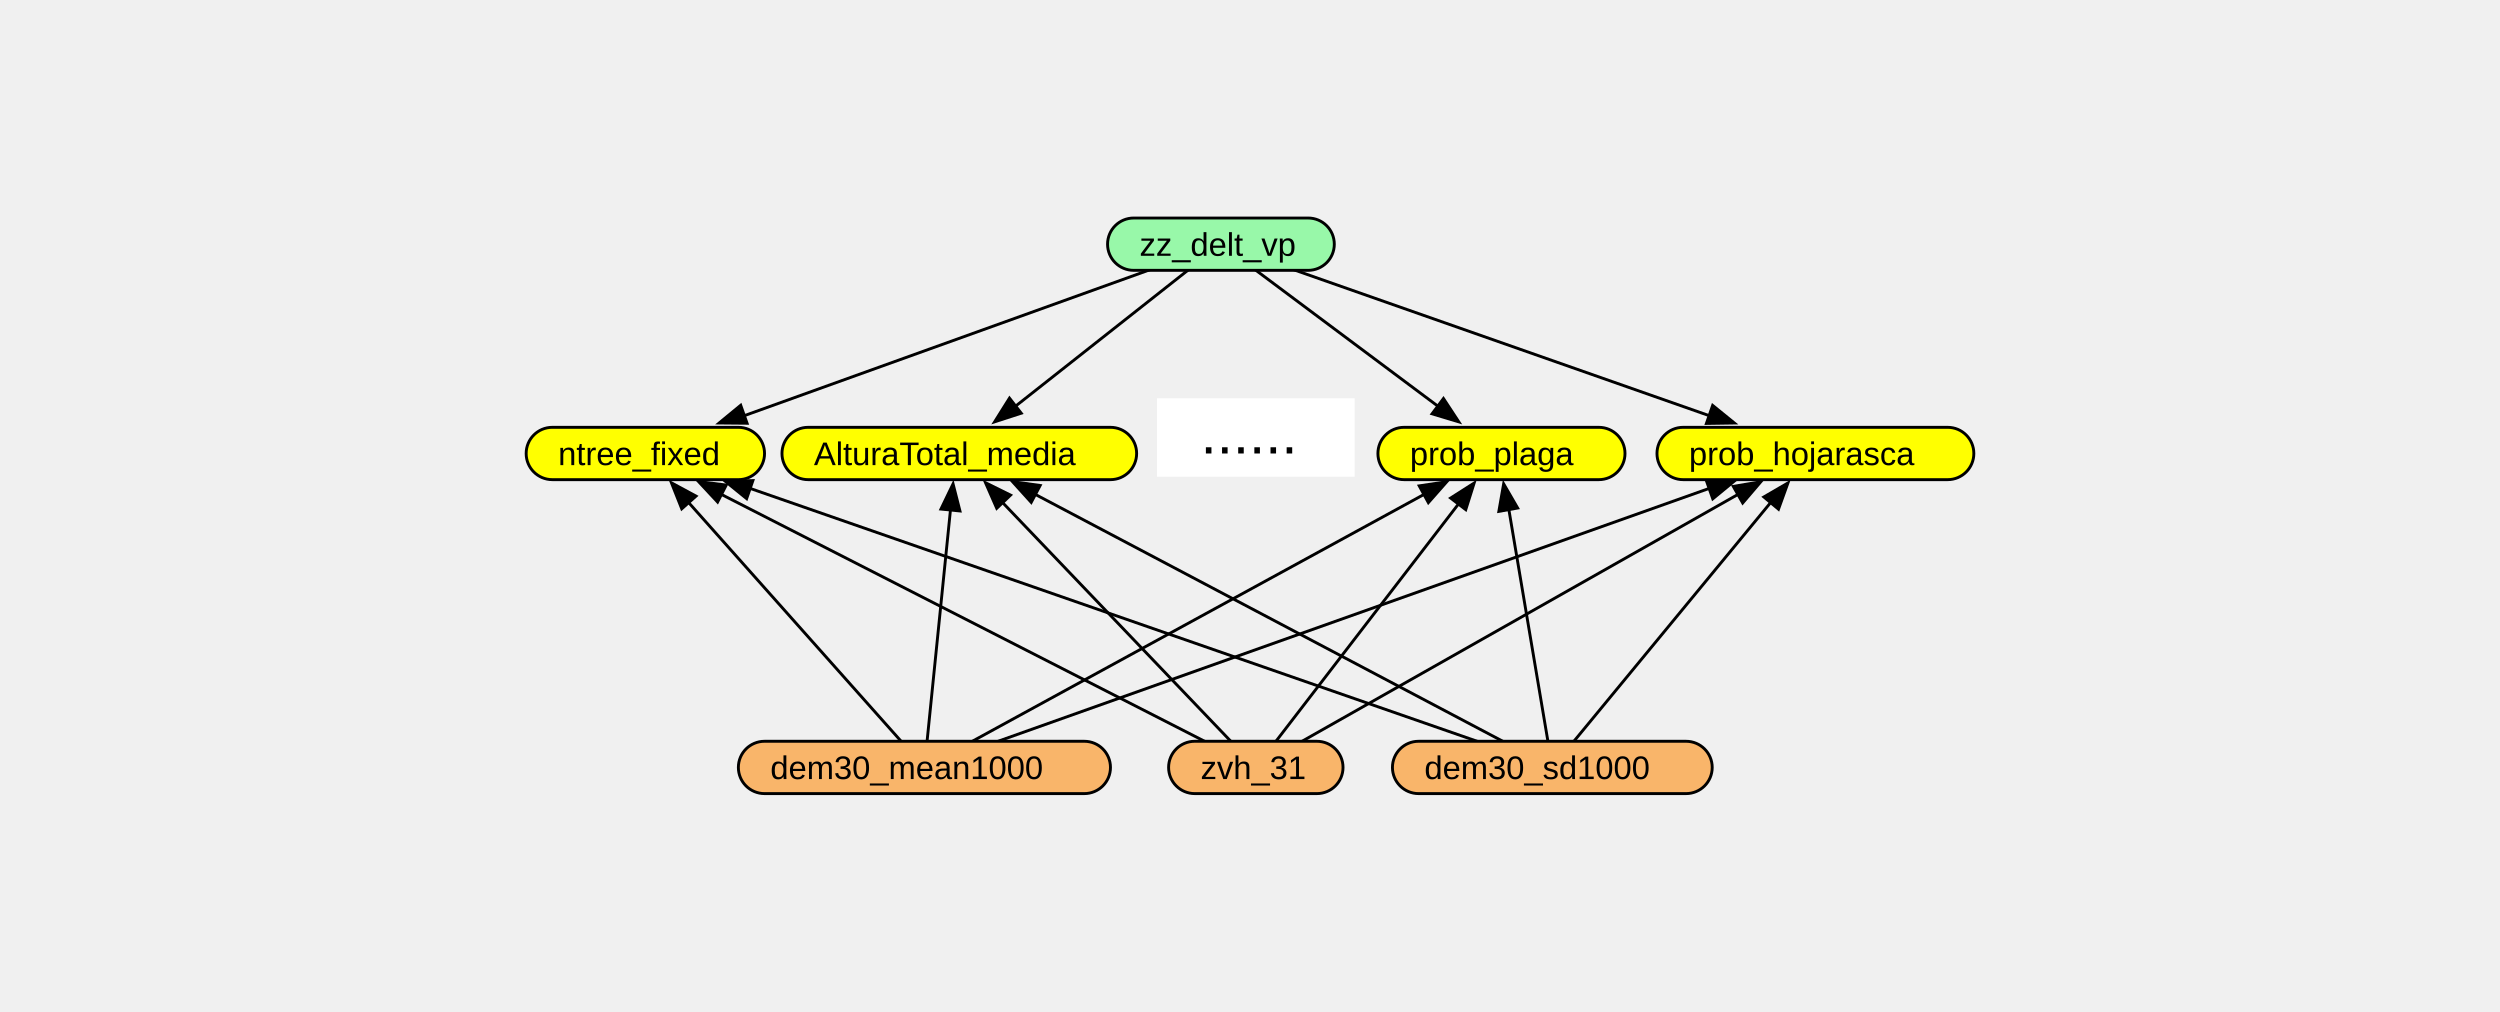
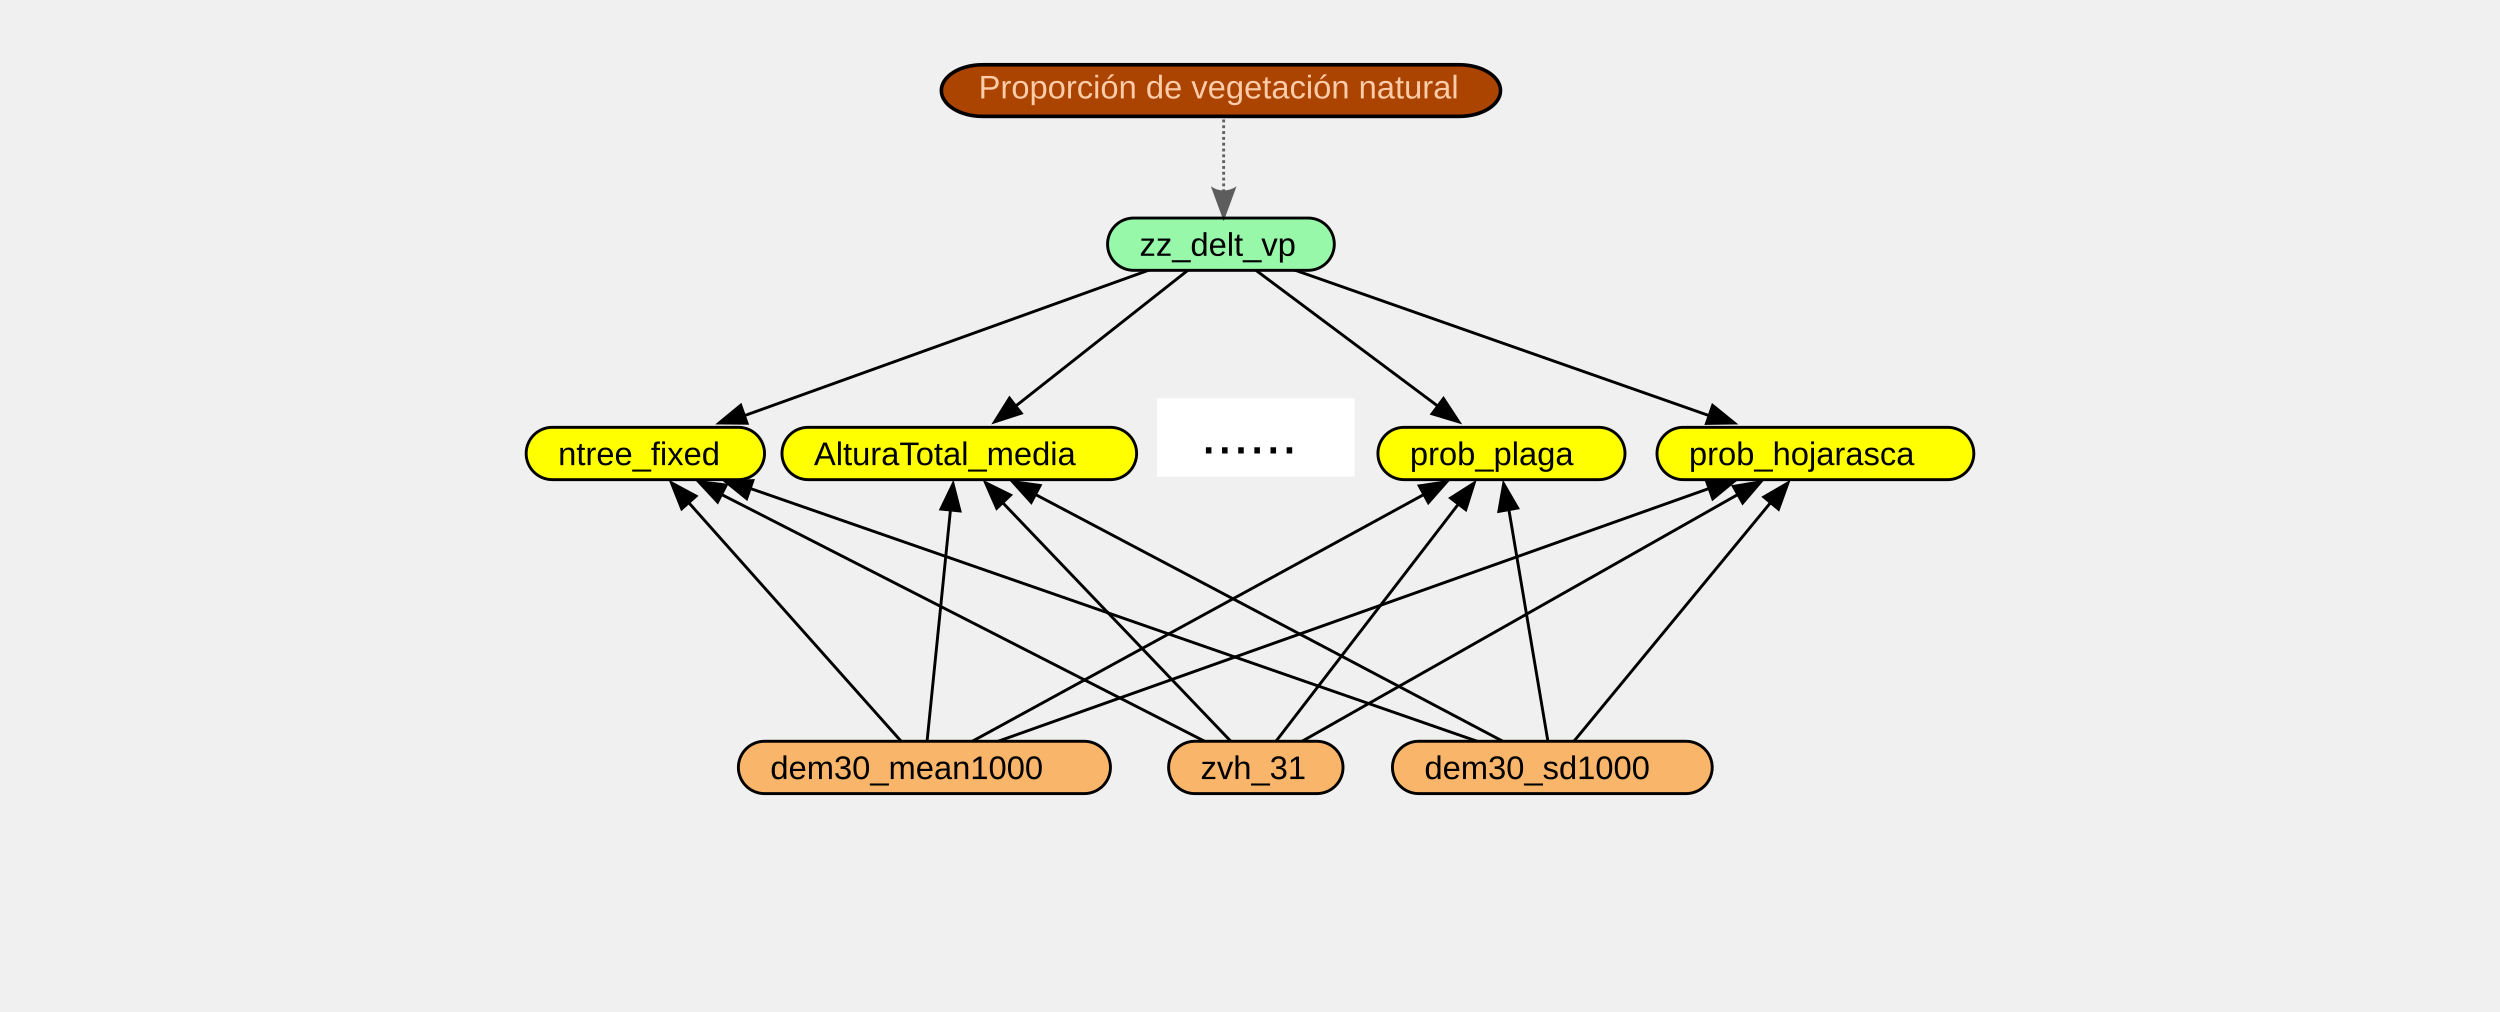
<svg xmlns="http://www.w3.org/2000/svg" width="860" height="348" viewBox="0 0 860 348" xml:space="preserve" version="1.1" id="svg2">
-   <defs id="defs133" />
+   <defs id="defs133">
+     <marker orient="auto" refY="0.0" refX="0.0" id="Arrow2Lend" style="overflow:visible;">
+       <path id="path3970" style="fill-rule:evenodd;stroke-width:0.625;stroke-linejoin:round;" d="M 8.719,4.034 L -2.207,0.016 L 8.719,-4.002 C 6.973,-1.63 6.983,1.616 8.719,4.034 z " transform="scale(1.1) rotate(180) translate(1,0)" />
+     </marker>
+     <marker orient="auto" refY="0.0" refX="0.0" id="Arrow2Mend" style="overflow:visible;">
+       <path id="path3976" style="fill-rule:evenodd;stroke-width:0.625;stroke-linejoin:round;" d="M 8.719,4.034 L -2.207,0.016 L 8.719,-4.002 C 6.973,-1.63 6.983,1.616 8.719,4.034 z " transform="scale(0.6) rotate(180) translate(0,0)" />
+     </marker>
+     <marker orient="auto" refY="0.0" refX="0.0" id="Arrow1Lend" style="overflow:visible;">
+       <path id="path3952" d="M 0.0,0.0 L 5.0,-5.0 L -12.5,0.0 L 5.0,5.0 L 0.0,0.0 z " style="fill-rule:evenodd;stroke:#000000;stroke-width:1.0pt;" transform="scale(0.8) rotate(180) translate(12.5,0)" />
+     </marker>
+   </defs>
  <polygon points="255.039,138.564 257.704,146.107 246,146 " fill="#000000" stroke="none" id="polygon6" />
-   <polyline points="420,84 256,143 " stroke="#000000" stroke-width="1" fill="none" id="polyline8" />
+   <polyline points="420,84 256,143 " id="polyline8" stroke-width="1" stroke="#000000" fill="none" />
  <polygon points="240.298,170.564 234.318,175.879 230,165 " fill="#000000" stroke="none" id="polygon10" />
  <polyline points="318,264 237,173 " stroke="#000000" stroke-width="1" fill="none" id="polyline12" />
  <polygon points="259.703,164.818 257.086,172.378 248,165 " fill="#000000" stroke="none" id="polygon14" />
  <polyline points="534,264 258,168 " stroke="#000000" stroke-width="1" fill="none" id="polyline16" />
  <polygon points="250.615,166.447 246.973,173.57 239,165 " fill="#000000" stroke="none" id="polygon18" />
  <polyline points="432,264 248,170 " stroke="#000000" stroke-width="1" fill="none" id="polyline20" />
  <polygon points="347.217,136.083 352.135,142.393 341,146 " fill="#000000" stroke="none" id="polygon22" />
-   <polyline points="420,84 349,140 " stroke="#000000" stroke-width="1" fill="none" id="polyline24" />
+   <g id="g3118">
+     <polyline style="fill:none;stroke:#000000;stroke-width:1" id="polyline24" points="420,84 349,140 " />
+   </g>
  <polygon points="330.886,176.343 322.925,175.547 328,165 " fill="#000000" stroke="none" id="polygon26" />
  <polyline points="318,264 327,175 " stroke="#000000" stroke-width="1" fill="none" id="polyline28" />
  <polygon points="348.491,170.189 342.707,175.716 338,165 " fill="#000000" stroke="none" id="polygon30" />
  <polyline points="432,264 345,173 " stroke="#000000" stroke-width="1" fill="none" id="polyline32" />
  <polygon points="358.593,166.612 354.85,173.682 347,165 " fill="#000000" stroke="none" id="polygon34" />
  <polyline points="534,264 356,170 " stroke="#000000" stroke-width="1" fill="none" id="polyline36" />
-   <polygon points="586.297,146.179 588.915,138.62 598,146 " fill="#000000" stroke="none" id="polygon38" />
-   <polyline points="420,84 588,143 " stroke="#000000" stroke-width="1" fill="none" id="polyline40" />
+   <g id="g3142">
+     <polygon id="polygon38" stroke="none" fill="#000000" points="586.297,146.179 588.915,138.62 598,146 " />
+     <polyline id="polyline40" fill="none" stroke-width="1" stroke="#000000" points="420,84 588,143 " />
+   </g>
  <polygon points="612.031,176.011 605.885,170.89 616,165 " fill="#000000" stroke="none" id="polygon42" />
  <polyline points="534,264 609,173 " stroke="#000000" stroke-width="1" fill="none" id="polyline44" />
  <polygon points="599.398,173.9 595.457,166.938 607,165 " fill="#000000" stroke="none" id="polygon46" />
  <polyline points="432,264 598,170 " stroke="#000000" stroke-width="1" fill="none" id="polyline48" />
  <polygon points="588.958,172.433 586.296,164.889 598,165 " fill="#000000" stroke="none" id="polygon50" />
  <polyline points="318,264 588,168 " stroke="#000000" stroke-width="1" fill="none" id="polyline52" />
  <polygon points="491.792,142.625 496.578,136.214 503,146 " fill="#000000" stroke="none" id="polygon54" />
  <polyline points="420,84 495,140 " stroke="#000000" stroke-width="1" fill="none" id="polyline56" />
  <polygon points="491.259,173.779 487.428,166.756 499,165 " fill="#000000" stroke="none" id="polygon58" />
  <polyline points="318,264 490,170 " stroke="#000000" stroke-width="1" fill="none" id="polyline60" />
  <polygon points="504.482,176.163 498.133,171.296 508,165 " fill="#000000" stroke="none" id="polygon62" />
  <polyline points="432,264 502,173 " stroke="#000000" stroke-width="1" fill="none" id="polyline64" />
  <polygon points="522.864,175.13 514.987,176.53 517,165 " fill="#000000" stroke="none" id="polygon66" />
  <polyline points="534,264 519,175 " stroke="#000000" stroke-width="1" fill="none" id="polyline68" />
  <g id="zz_delt_vp">
-     <rect x="381" y="75" width="78" height="18" rx="9" ry="9" fill="#98f8a9" stroke-width="0" id="rect71" />
-     <rect x="381" y="75" width="78" height="18" rx="9" ry="9" fill-opacity="0" stroke="#000000" stroke-width="1" id="rect73" />
-     <text x="392" y="88" font-family="Arial" font-size="11.25" id="text75">zz_delt_vp</text>
+     <rect x="381" y="75" width="78" height="18" rx="9" ry="9" id="rect71" stroke-width="0" fill="#98f8a9" />
+     <rect x="381" y="75" width="78" height="18" rx="9" ry="9" id="rect73" stroke-width="1" stroke="#000000" fill-opacity="0" />
+     <text x="392" y="88" font-size="11.25" id="text75" font-family="Arial">zz_delt_vp</text>
  </g>
  <g id="dem30_mean1000">
    <rect x="254" y="255" width="128" height="18" rx="9" ry="9" fill="#f9b56a" stroke-width="0" id="rect78" />
    <rect x="254" y="255" width="128" height="18" rx="9" ry="9" fill-opacity="0" stroke="#000000" stroke-width="1" id="rect80" />
    <text x="265" y="268" font-family="Arial" font-size="11.25" id="text82">dem30_mean1000</text>
  </g>
  <g id="zvh_31">
    <rect x="402" y="255" width="60" height="18" rx="9" ry="9" fill="#f9b56a" stroke-width="0" id="rect85" />
    <rect x="402" y="255" width="60" height="18" rx="9" ry="9" fill-opacity="0" stroke="#000000" stroke-width="1" id="rect87" />
    <text x="413" y="268" font-family="Arial" font-size="11.25" id="text89">zvh_31</text>
  </g>
  <g id="dem30_sd1000">
    <rect x="479" y="255" width="110" height="18" rx="9" ry="9" fill="#f9b56a" stroke-width="0" id="rect92" />
    <rect x="479" y="255" width="110" height="18" rx="9" ry="9" fill-opacity="0" stroke="#000000" stroke-width="1" id="rect94" />
    <text x="490" y="268" font-family="Arial" font-size="11.25" id="text96">dem30_sd1000</text>
  </g>
  <g id="NOTE1">
    <rect x="398" y="137" width="68" height="27" fill="#ffffff" stroke-width="0" id="rect99" />
    <text x="413" y="156" font-family="Arial" font-size="20" id="text101">......</text>
  </g>
  <g id="ntree_fixed">
    <rect x="181" y="147" width="82" height="18" rx="9" ry="9" fill="#ffff00" stroke-width="0" id="rect104" />
    <rect x="181" y="147" width="82" height="18" rx="9" ry="9" fill-opacity="0" stroke="#000000" stroke-width="1" id="rect106" />
    <text x="192" y="160" font-family="Arial" font-size="11.25" id="text108">ntree_fixed</text>
  </g>
  <g id="AlturaTotal_media">
    <rect x="269" y="147" width="122" height="18" rx="9" ry="9" fill="#ffff00" stroke-width="0" id="rect111" />
    <rect x="269" y="147" width="122" height="18" rx="9" ry="9" fill-opacity="0" stroke="#000000" stroke-width="1" id="rect113" />
    <text x="280" y="160" font-family="Arial" font-size="11.25" id="text115">AlturaTotal_media</text>
  </g>
  <g id="prob_hojarasca">
    <rect x="570" y="147" width="109" height="18" rx="9" ry="9" fill="#ffff00" stroke-width="0" id="rect118" />
    <rect x="570" y="147" width="109" height="18" rx="9" ry="9" fill-opacity="0" stroke="#000000" stroke-width="1" id="rect120" />
    <text x="581" y="160" font-family="Arial" font-size="11.25" id="text122">prob_hojarasca</text>
  </g>
  <g id="prob_plaga">
    <rect x="474" y="147" width="85" height="18" rx="9" ry="9" fill="#ffff00" stroke-width="0" id="rect125" />
    <rect x="474" y="147" width="85" height="18" rx="9" ry="9" fill-opacity="0" stroke="#000000" stroke-width="1" id="rect127" />
    <text x="485" y="160" font-family="Arial" font-size="11.25" id="text129">prob_plaga</text>
  </g>
-   <flowRoot xml:space="preserve" id="flowRoot3463" style="font-style:normal;font-weight:normal;font-size:27.5px;line-height:125%;font-family:Sans;letter-spacing:0px;word-spacing:0px;fill:#000000;fill-opacity:1;stroke:none;stroke-width:1px;stroke-linecap:butt;stroke-linejoin:miter;stroke-opacity:1" transform="translate(206,2)">
+   <flowRoot xml:space="preserve" id="flowRoot3463" style="font-size:27.5px;font-style:normal;font-weight:normal;line-height:125%;letter-spacing:0px;word-spacing:0px;fill:#000000;fill-opacity:1;stroke:none;font-family:Sans" transform="translate(103.0331,281.759)">
    <flowRegion id="flowRegion3465">
-       <rect id="rect3467" width="450.723" height="56.988" x="41.446" y="13.843" style="font-size:27.5px" />
+       <rect id="rect3467" width="576.355" height="29.789" x="41.446" y="13.843" style="font-size:27.5px" />
    </flowRegion>
-     <flowPara id="flowPara3469">Generic semi-Naive model</flowPara>
+     <flowPara id="flowPara3469">
+       <flowSpan style="font-size:24px" id="flowSpan3053">Generic semi-Naive model under 3T-EI</flowSpan> framework</flowPara>
  </flowRoot>
+   <g transform="translate(-59.29366,-118.8434)" id="AlturaTotal_media-1" style="fill:#aa4400">
+     <g id="g3170">
+       <rect id="rect111-7" ry="9" rx="14.159" height="18" width="191.94" y="141" x="383" style="fill:#aa4400;stroke-width:0" />
+       <rect id="rect113-4" ry="8.877" rx="14.189" height="17.753" width="192.34" y="141.123" x="383.123" style="fill:#803300;fill-opacity:0;stroke:#000000;stroke-width:1.247" />
+       <text id="text115-0" font-size="11.25" y="152.705" x="395.943" style="font-size:11.25px;fill:#ffccaa;font-family:Arial">Proporción de vegetación natural</text>
+     </g>
+   </g>
+   <path style="fill:#000000;stroke:#0b0707;stroke-width:1;stroke-linecap:butt;stroke-linejoin:miter;stroke-opacity:1;marker-end:url(#Arrow2Lend);stroke-miterlimit:4;stroke-dasharray:1, 1;stroke-dashoffset:0;fill-opacity:1;opacity:0.612" d="m 420.934,41.099 0,33.675" id="path3175" />
</svg>
